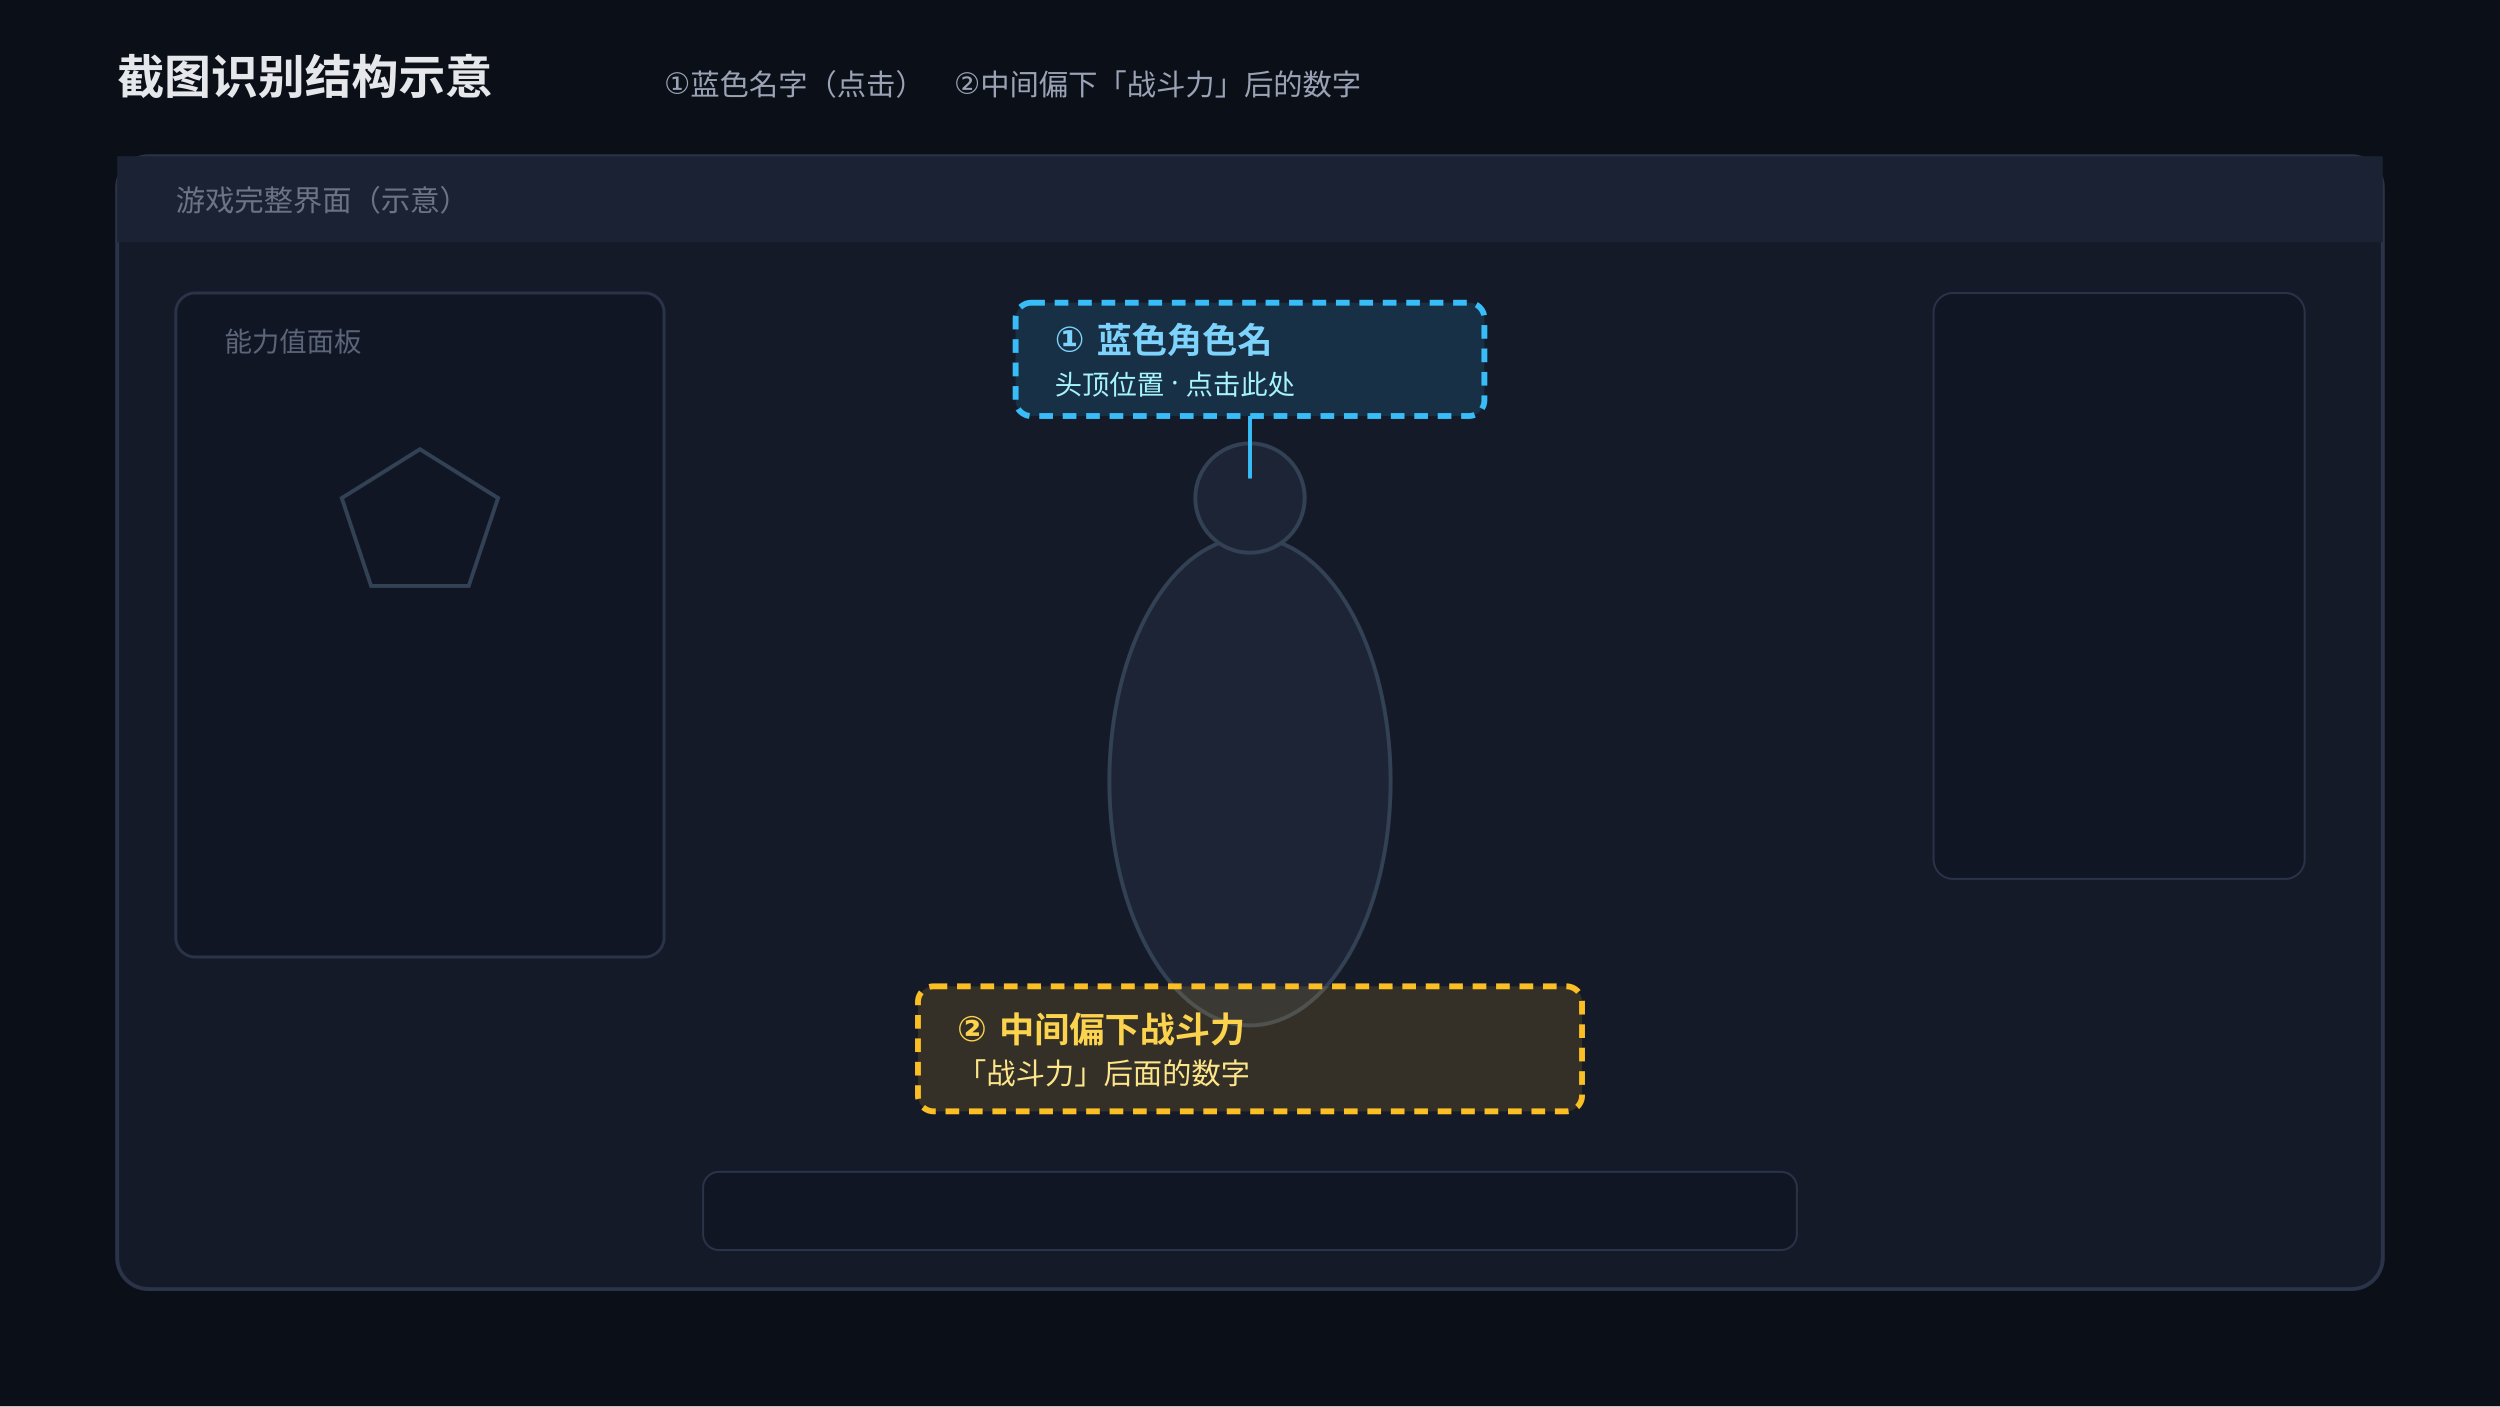
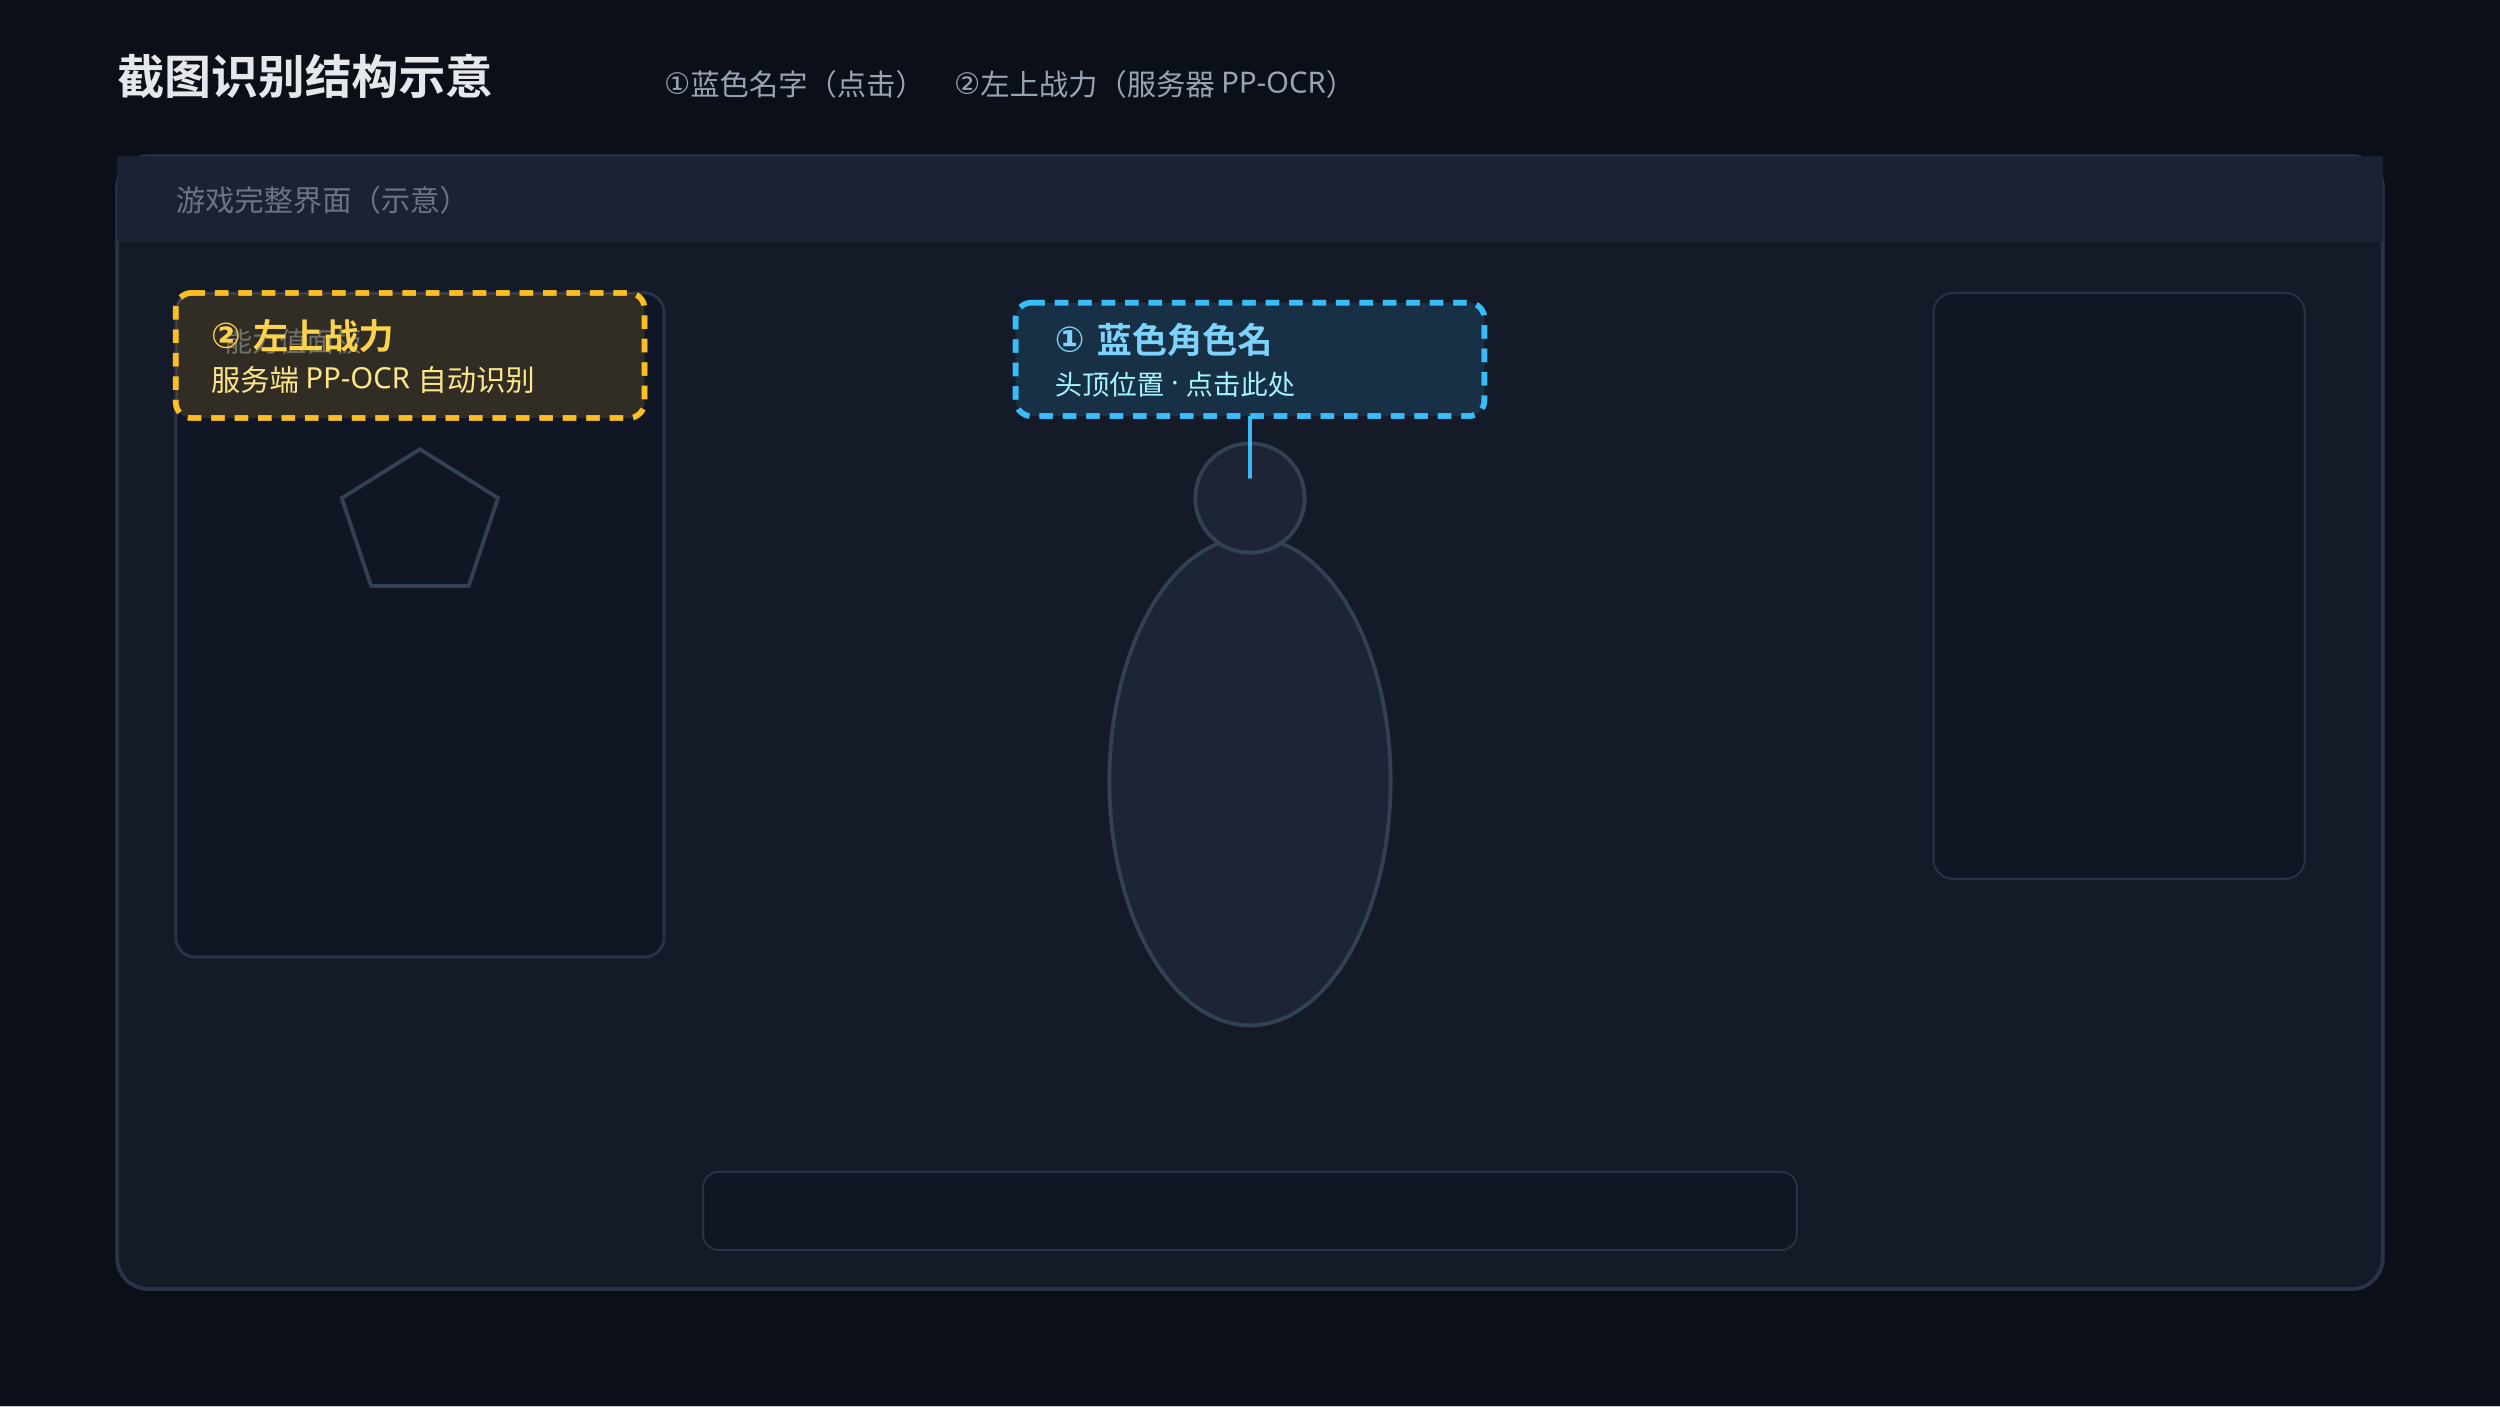
<svg xmlns="http://www.w3.org/2000/svg" width="1280" height="720" viewBox="0 0 1280 720" role="img" aria-label="战力截图结构示意">
  <rect width="1280" height="720" fill="#0b0f18" />
  <rect x="60" y="80" width="1160" height="580" rx="16" fill="#141a28" stroke="#2a3348" stroke-width="2" />
  <rect x="60" y="80" width="1160" height="44" fill="#1a2233" />
  <text x="90" y="108" fill="#6b7385" font-size="15" font-family="sans-serif">游戏完整界面（示意）</text>
  <rect x="90" y="150" width="250" height="340" rx="10" fill="#101624" stroke="#2a3348" stroke-width="1.5" />
  <text x="115" y="180" fill="#5b6478" font-size="14" font-family="sans-serif">能力值面板</text>
  <polygon points="215,230 255,255 240,300 190,300 175,255" fill="none" stroke="#334155" stroke-width="2" />
  <ellipse cx="640" cy="400" rx="72" ry="125" fill="#1c2436" stroke="#334155" stroke-width="2" />
  <circle cx="640" cy="255" r="28" fill="#1c2436" stroke="#334155" stroke-width="2" />
  <rect x="360" y="600" width="560" height="40" rx="8" fill="#101624" stroke="#2a3348" />
  <rect x="990" y="150" width="190" height="300" rx="10" fill="#101624" stroke="#2a3348" />
+   <rect x="90" y="150" width="240" height="64" fill="rgba(251,191,36,0.14)" stroke="#fbbf24" stroke-width="3" stroke-dasharray="7 5" rx="8" />
+   <text x="108" y="178" fill="#fcd34d" font-size="18" font-family="sans-serif" font-weight="700">② 左上战力</text>
+   <text x="108" y="200" fill="#fde68a" font-size="15" font-family="sans-serif">服务端 PP-OCR 自动识别</text>
  <rect x="520" y="155" width="240" height="58" fill="rgba(56,189,248,0.14)" stroke="#38bdf8" stroke-width="3" stroke-dasharray="7 5" rx="8" />
  <text x="540" y="180" fill="#7dd3fc" font-size="18" font-family="sans-serif" font-weight="700">① 蓝色角色名</text>
  <text x="540" y="202" fill="#a5f3fc" font-size="14" font-family="sans-serif">头顶位置 · 点击此处</text>
  <line x1="640" y1="213" x2="640" y2="245" stroke="#38bdf8" stroke-width="2" />
-   <rect x="470" y="505" width="340" height="64" fill="rgba(251,191,36,0.14)" stroke="#fbbf24" stroke-width="3" stroke-dasharray="7 5" rx="8" />
-   <text x="490" y="533" fill="#fcd34d" font-size="18" font-family="sans-serif" font-weight="700">② 中间偏下战斗力</text>
-   <text x="490" y="555" fill="#fde68a" font-size="15" font-family="sans-serif">「战斗力」后面的数字</text>
  <text x="60" y="48" fill="#e5e7eb" font-size="24" font-family="sans-serif" font-weight="700">截图识别结构示意</text>
-   <text x="340" y="48" fill="#9aa3b5" font-size="15" font-family="sans-serif">①蓝色名字（点击）　②中间偏下「战斗力」后的数字</text>
+   <text x="340" y="48" fill="#9aa3b5" font-size="15" font-family="sans-serif">①蓝色名字（点击）　②左上战力（服务器 PP-OCR）</text>
</svg>
